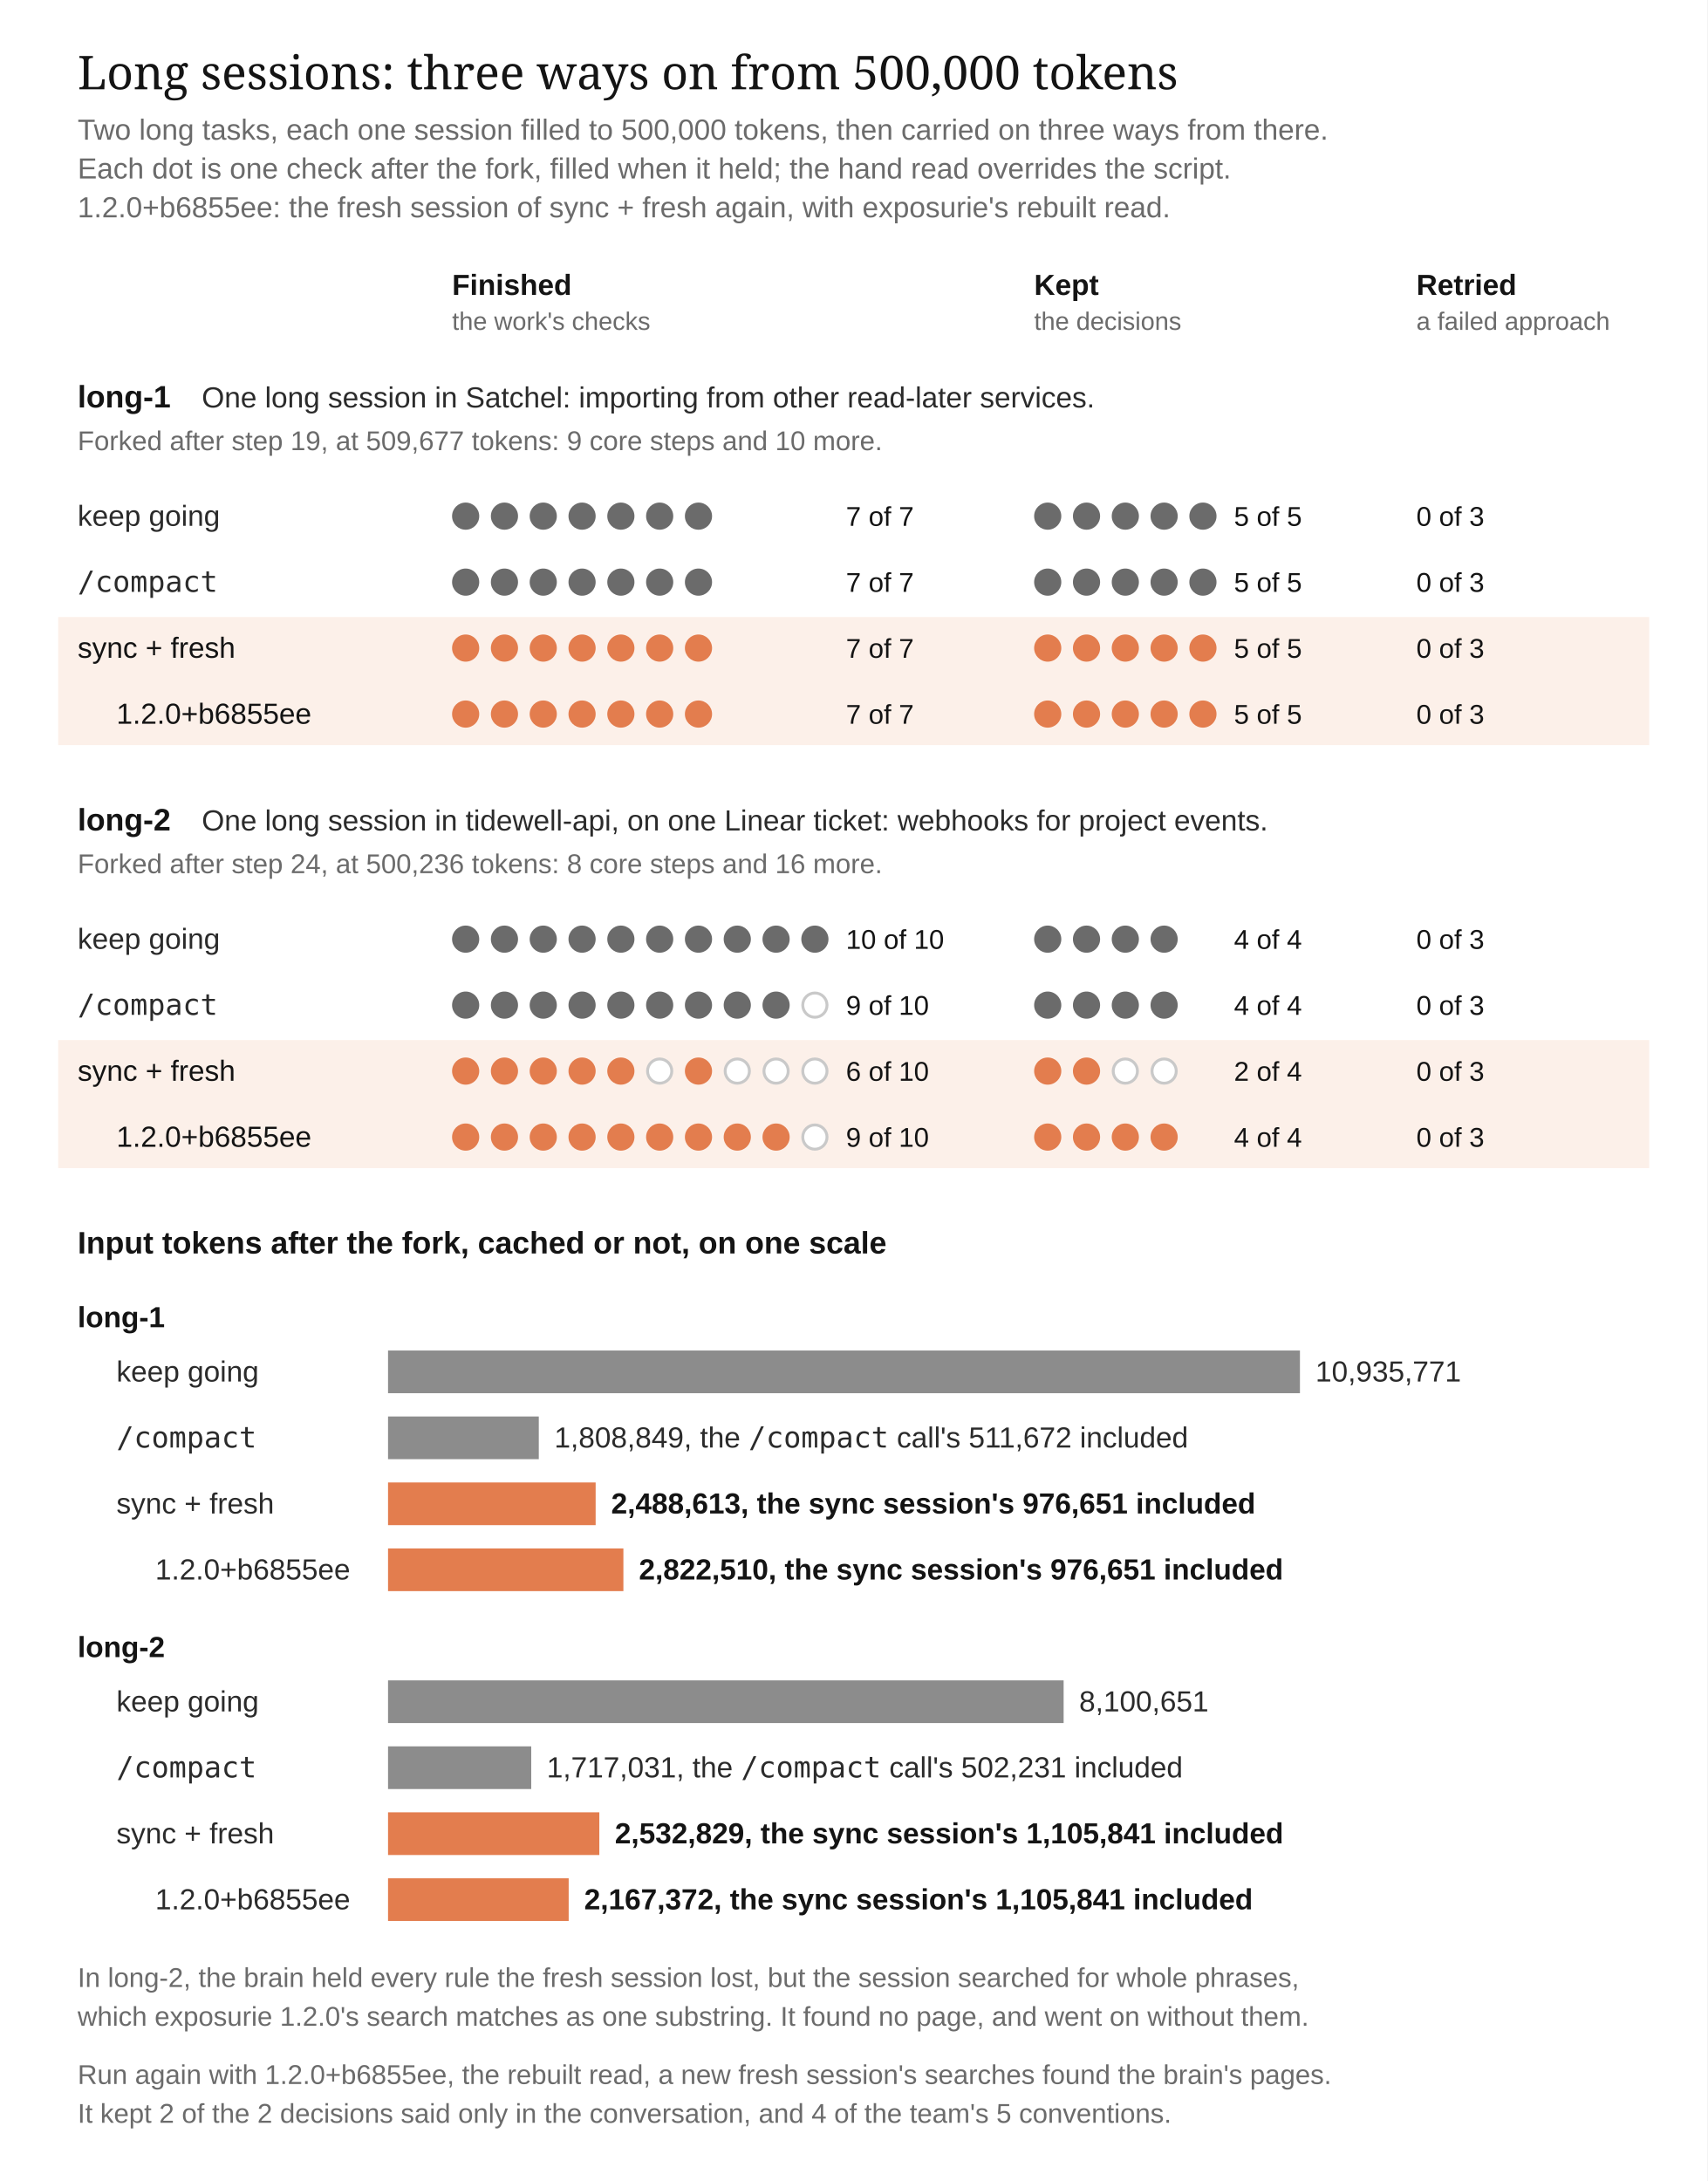
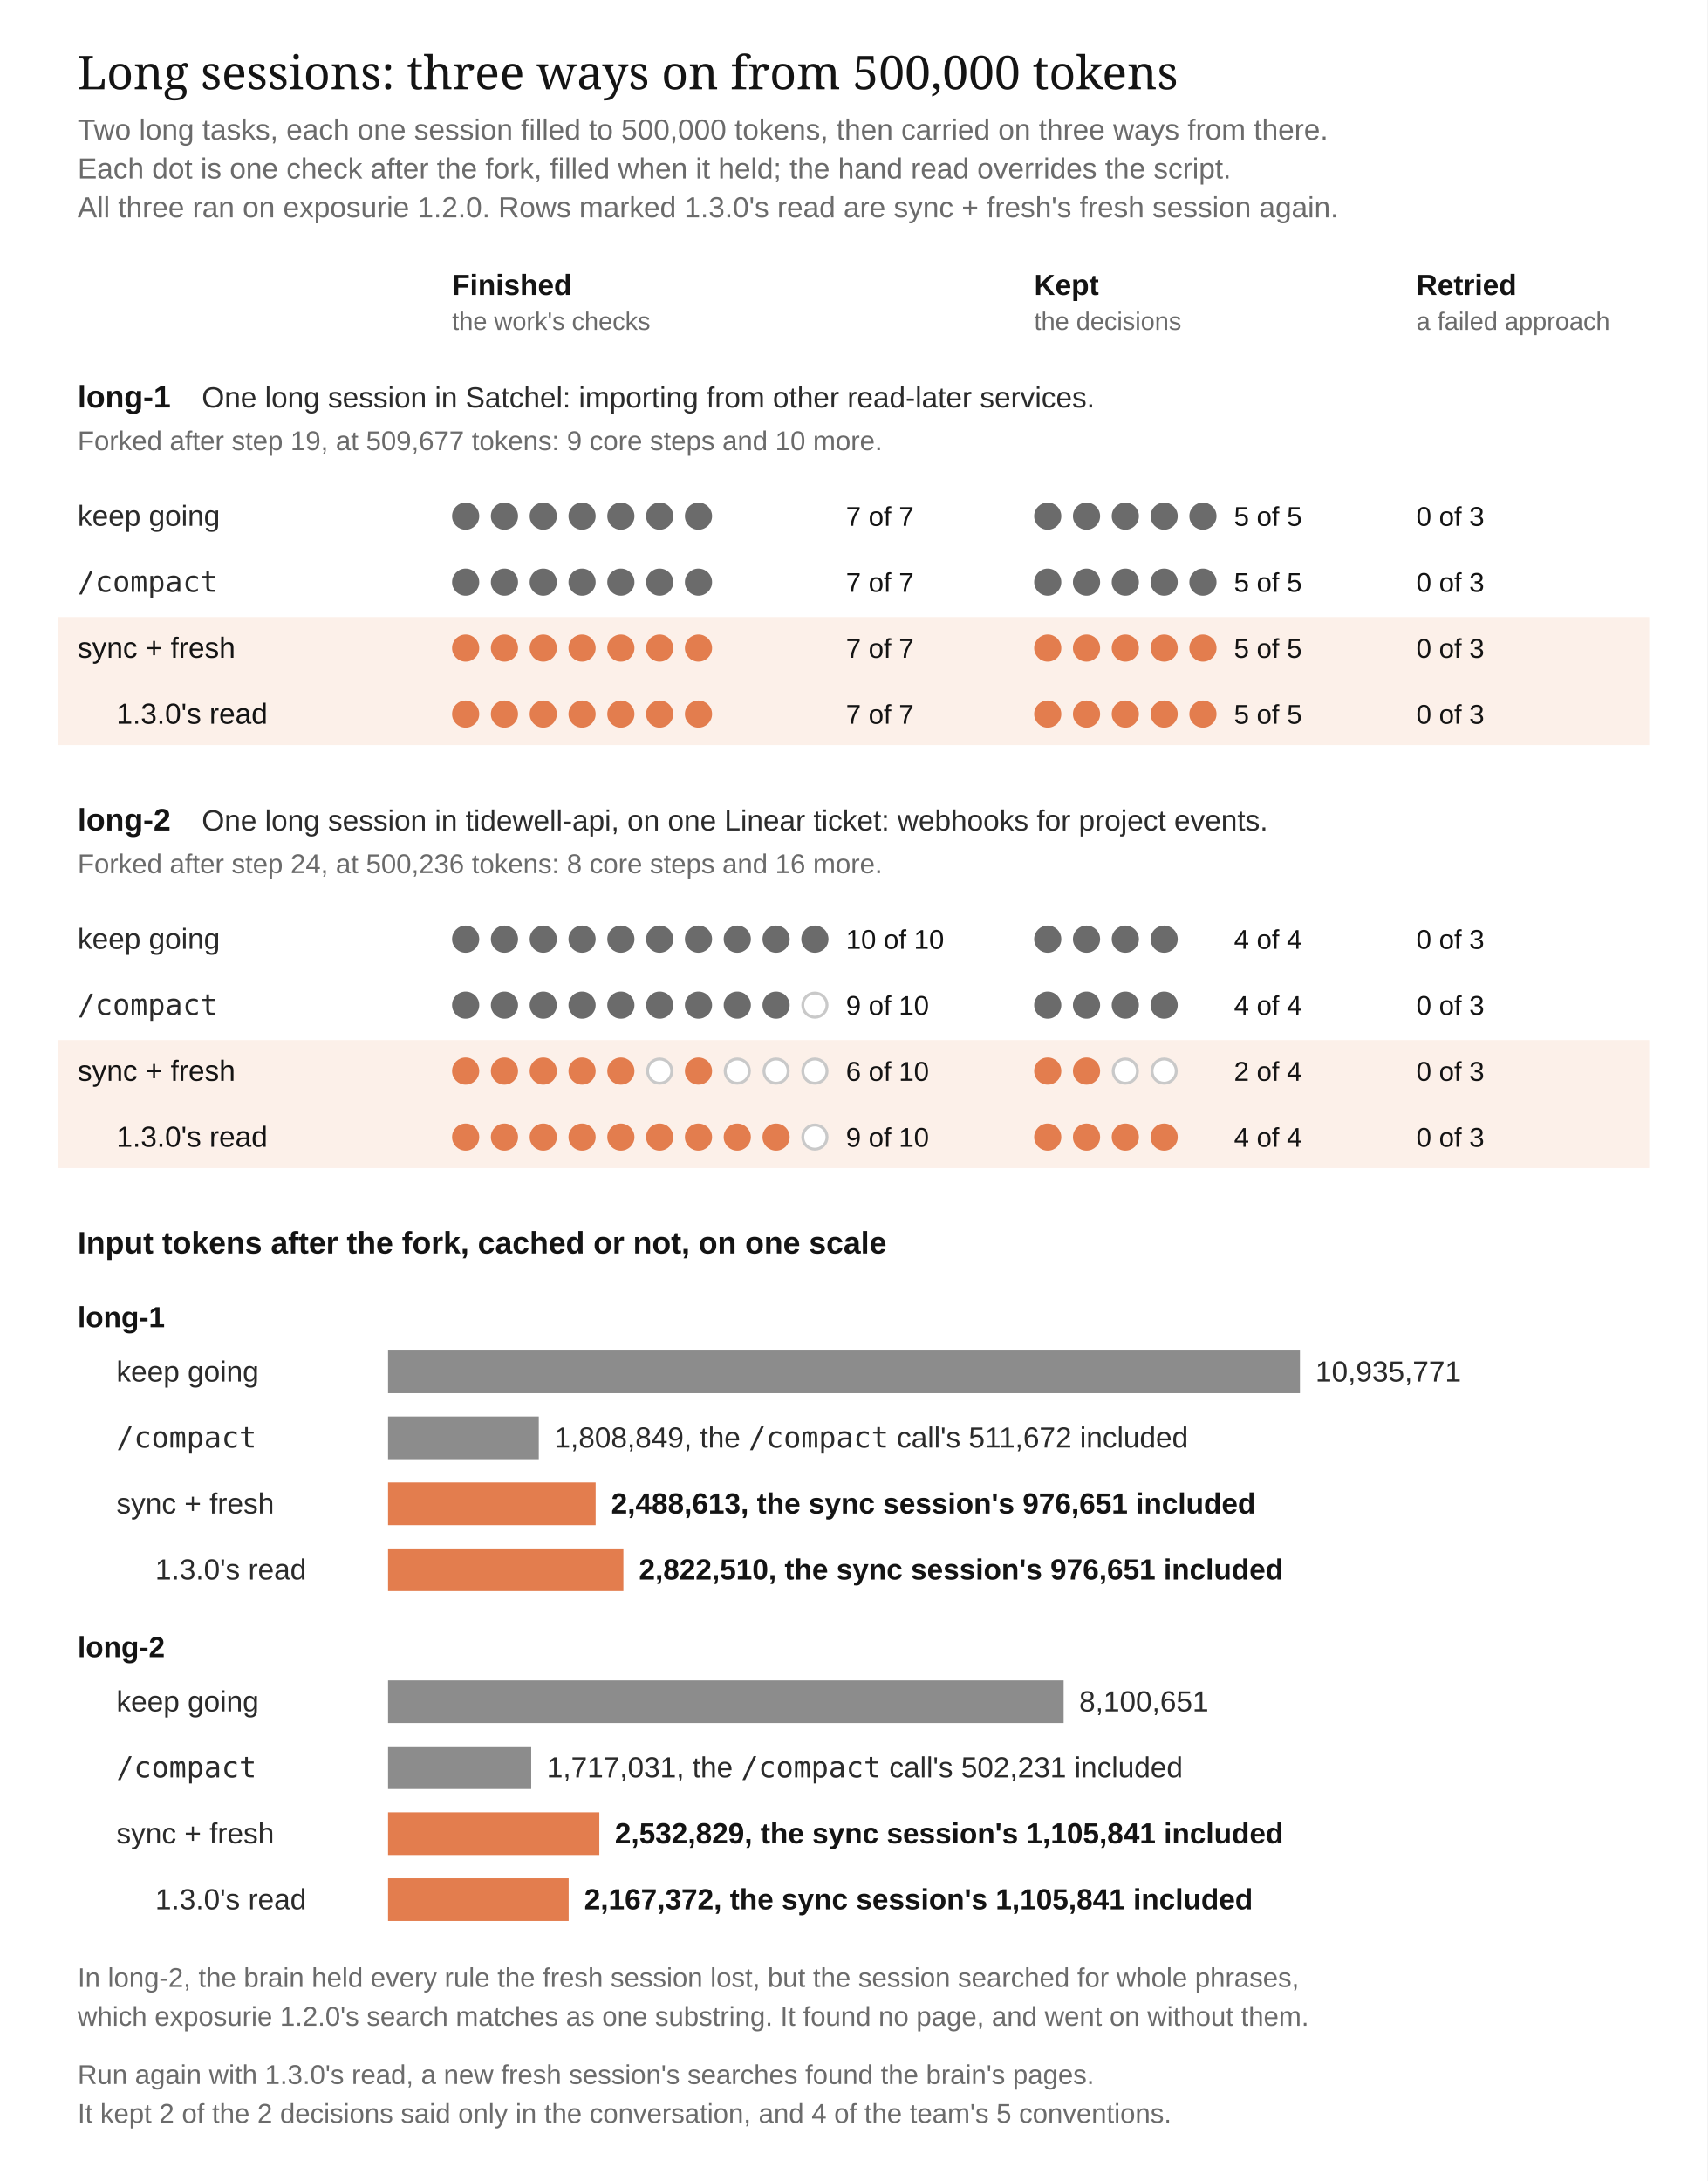
<svg xmlns="http://www.w3.org/2000/svg" width="880" height="1124" viewBox="0 0 880 1124" role="img" aria-label="Long sessions: what each strategy kept after the fork, and its tokens">
  <rect x="0" y="0" width="880" height="1124" fill="#FFFFFF" />
  <text x="40" y="46" font-family="Georgia, serif" font-size="24" fill="#141414">Long sessions: three ways on from 500,000 tokens</text>
  <text x="40" y="72" font-family="Calibri, Carlito, Arial, sans-serif" font-size="15" fill="#6B6B6B">Two long tasks, each one session filled to 500,000 tokens, then carried on three ways from there.</text>
  <text x="40" y="92" font-family="Calibri, Carlito, Arial, sans-serif" font-size="15" fill="#6B6B6B">Each dot is one check after the fork, filled when it held; the hand read overrides the script.</text>
-   <text x="40" y="112" font-family="Calibri, Carlito, Arial, sans-serif" font-size="15" fill="#6B6B6B">1.2.0+b6855ee: the fresh session of sync + fresh again, with exposurie's rebuilt read.</text>
+   <text x="40" y="112" font-family="Calibri, Carlito, Arial, sans-serif" font-size="15" fill="#6B6B6B">All three ran on exposurie 1.2.0. Rows marked 1.3.0's read are sync + fresh's fresh session again.</text>
  <text x="233" y="152" font-family="Calibri, Carlito, Arial, sans-serif" font-size="15" fill="#141414" font-weight="bold">Finished</text>
  <text x="233" y="170" font-family="Calibri, Carlito, Arial, sans-serif" font-size="13" fill="#6B6B6B">the work's checks</text>
  <text x="533" y="152" font-family="Calibri, Carlito, Arial, sans-serif" font-size="15" fill="#141414" font-weight="bold">Kept</text>
  <text x="533" y="170" font-family="Calibri, Carlito, Arial, sans-serif" font-size="13" fill="#6B6B6B">the decisions</text>
  <text x="730" y="152" font-family="Calibri, Carlito, Arial, sans-serif" font-size="15" fill="#141414" font-weight="bold">Retried</text>
  <text x="730" y="170" font-family="Calibri, Carlito, Arial, sans-serif" font-size="13" fill="#6B6B6B">a failed approach</text>
  <text x="40" y="210" font-family="Calibri, Carlito, Arial, sans-serif" font-size="16" fill="#141414" font-weight="bold">long-1</text>
  <text x="104" y="210" font-family="Calibri, Carlito, Arial, sans-serif" font-size="15" fill="#2B2B2B">One long session in Satchel: importing from other read-later services.</text>
  <text x="40" y="232" font-family="Calibri, Carlito, Arial, sans-serif" font-size="14" fill="#6B6B6B">Forked after step 19, at 509,677 tokens: 9 core steps and 10 more.</text>
  <text x="40" y="271" font-family="Calibri, Carlito, Arial, sans-serif" font-size="15" fill="#2B2B2B">keep going</text>
  <circle cx="240" cy="266" r="7" fill="#6B6B6B" />
  <circle cx="260" cy="266" r="7" fill="#6B6B6B" />
  <circle cx="280" cy="266" r="7" fill="#6B6B6B" />
  <circle cx="300" cy="266" r="7" fill="#6B6B6B" />
  <circle cx="320" cy="266" r="7" fill="#6B6B6B" />
  <circle cx="340" cy="266" r="7" fill="#6B6B6B" />
  <circle cx="360" cy="266" r="7" fill="#6B6B6B" />
  <text x="436" y="271" font-family="Calibri, Carlito, Arial, sans-serif" font-size="14" fill="#141414">7 of 7</text>
  <circle cx="540" cy="266" r="7" fill="#6B6B6B" />
  <circle cx="560" cy="266" r="7" fill="#6B6B6B" />
  <circle cx="580" cy="266" r="7" fill="#6B6B6B" />
  <circle cx="600" cy="266" r="7" fill="#6B6B6B" />
  <circle cx="620" cy="266" r="7" fill="#6B6B6B" />
  <text x="636" y="271" font-family="Calibri, Carlito, Arial, sans-serif" font-size="14" fill="#141414">5 of 5</text>
  <text x="730" y="271" font-family="Calibri, Carlito, Arial, sans-serif" font-size="14" fill="#141414">0 of 3</text>
  <text x="40" y="305" font-family="Calibri, Carlito, Arial, sans-serif" font-size="15" fill="#2B2B2B">
    <tspan font-family="Consolas, Menlo, monospace">/compact</tspan>
  </text>
  <circle cx="240" cy="300" r="7" fill="#6B6B6B" />
  <circle cx="260" cy="300" r="7" fill="#6B6B6B" />
  <circle cx="280" cy="300" r="7" fill="#6B6B6B" />
  <circle cx="300" cy="300" r="7" fill="#6B6B6B" />
  <circle cx="320" cy="300" r="7" fill="#6B6B6B" />
  <circle cx="340" cy="300" r="7" fill="#6B6B6B" />
  <circle cx="360" cy="300" r="7" fill="#6B6B6B" />
  <text x="436" y="305" font-family="Calibri, Carlito, Arial, sans-serif" font-size="14" fill="#141414">7 of 7</text>
  <circle cx="540" cy="300" r="7" fill="#6B6B6B" />
  <circle cx="560" cy="300" r="7" fill="#6B6B6B" />
  <circle cx="580" cy="300" r="7" fill="#6B6B6B" />
  <circle cx="600" cy="300" r="7" fill="#6B6B6B" />
  <circle cx="620" cy="300" r="7" fill="#6B6B6B" />
  <text x="636" y="305" font-family="Calibri, Carlito, Arial, sans-serif" font-size="14" fill="#141414">5 of 5</text>
  <text x="730" y="305" font-family="Calibri, Carlito, Arial, sans-serif" font-size="14" fill="#141414">0 of 3</text>
  <rect x="30" y="318" width="820" height="66" fill="#FCF0E9" />
  <text x="40" y="339" font-family="Calibri, Carlito, Arial, sans-serif" font-size="15" fill="#141414">sync + fresh</text>
  <circle cx="240" cy="334" r="7" fill="#E37D4E" />
  <circle cx="260" cy="334" r="7" fill="#E37D4E" />
  <circle cx="280" cy="334" r="7" fill="#E37D4E" />
  <circle cx="300" cy="334" r="7" fill="#E37D4E" />
  <circle cx="320" cy="334" r="7" fill="#E37D4E" />
  <circle cx="340" cy="334" r="7" fill="#E37D4E" />
  <circle cx="360" cy="334" r="7" fill="#E37D4E" />
  <text x="436" y="339" font-family="Calibri, Carlito, Arial, sans-serif" font-size="14" fill="#141414">7 of 7</text>
  <circle cx="540" cy="334" r="7" fill="#E37D4E" />
  <circle cx="560" cy="334" r="7" fill="#E37D4E" />
  <circle cx="580" cy="334" r="7" fill="#E37D4E" />
  <circle cx="600" cy="334" r="7" fill="#E37D4E" />
  <circle cx="620" cy="334" r="7" fill="#E37D4E" />
  <text x="636" y="339" font-family="Calibri, Carlito, Arial, sans-serif" font-size="14" fill="#141414">5 of 5</text>
  <text x="730" y="339" font-family="Calibri, Carlito, Arial, sans-serif" font-size="14" fill="#141414">0 of 3</text>
-   <text x="60" y="373" font-family="Calibri, Carlito, Arial, sans-serif" font-size="15" fill="#141414">1.2.0+b6855ee</text>
+   <text x="60" y="373" font-family="Calibri, Carlito, Arial, sans-serif" font-size="15" fill="#141414">1.3.0's read</text>
  <circle cx="240" cy="368" r="7" fill="#E37D4E" />
  <circle cx="260" cy="368" r="7" fill="#E37D4E" />
  <circle cx="280" cy="368" r="7" fill="#E37D4E" />
  <circle cx="300" cy="368" r="7" fill="#E37D4E" />
  <circle cx="320" cy="368" r="7" fill="#E37D4E" />
  <circle cx="340" cy="368" r="7" fill="#E37D4E" />
  <circle cx="360" cy="368" r="7" fill="#E37D4E" />
  <text x="436" y="373" font-family="Calibri, Carlito, Arial, sans-serif" font-size="14" fill="#141414">7 of 7</text>
  <circle cx="540" cy="368" r="7" fill="#E37D4E" />
  <circle cx="560" cy="368" r="7" fill="#E37D4E" />
  <circle cx="580" cy="368" r="7" fill="#E37D4E" />
  <circle cx="600" cy="368" r="7" fill="#E37D4E" />
  <circle cx="620" cy="368" r="7" fill="#E37D4E" />
  <text x="636" y="373" font-family="Calibri, Carlito, Arial, sans-serif" font-size="14" fill="#141414">5 of 5</text>
  <text x="730" y="373" font-family="Calibri, Carlito, Arial, sans-serif" font-size="14" fill="#141414">0 of 3</text>
  <text x="40" y="428" font-family="Calibri, Carlito, Arial, sans-serif" font-size="16" fill="#141414" font-weight="bold">long-2</text>
  <text x="104" y="428" font-family="Calibri, Carlito, Arial, sans-serif" font-size="15" fill="#2B2B2B">One long session in tidewell-api, on one Linear ticket: webhooks for project events.</text>
  <text x="40" y="450" font-family="Calibri, Carlito, Arial, sans-serif" font-size="14" fill="#6B6B6B">Forked after step 24, at 500,236 tokens: 8 core steps and 16 more.</text>
  <text x="40" y="489" font-family="Calibri, Carlito, Arial, sans-serif" font-size="15" fill="#2B2B2B">keep going</text>
  <circle cx="240" cy="484" r="7" fill="#6B6B6B" />
  <circle cx="260" cy="484" r="7" fill="#6B6B6B" />
  <circle cx="280" cy="484" r="7" fill="#6B6B6B" />
  <circle cx="300" cy="484" r="7" fill="#6B6B6B" />
  <circle cx="320" cy="484" r="7" fill="#6B6B6B" />
  <circle cx="340" cy="484" r="7" fill="#6B6B6B" />
  <circle cx="360" cy="484" r="7" fill="#6B6B6B" />
  <circle cx="380" cy="484" r="7" fill="#6B6B6B" />
  <circle cx="400" cy="484" r="7" fill="#6B6B6B" />
  <circle cx="420" cy="484" r="7" fill="#6B6B6B" />
  <text x="436" y="489" font-family="Calibri, Carlito, Arial, sans-serif" font-size="14" fill="#141414">10 of 10</text>
  <circle cx="540" cy="484" r="7" fill="#6B6B6B" />
  <circle cx="560" cy="484" r="7" fill="#6B6B6B" />
  <circle cx="580" cy="484" r="7" fill="#6B6B6B" />
  <circle cx="600" cy="484" r="7" fill="#6B6B6B" />
  <text x="636" y="489" font-family="Calibri, Carlito, Arial, sans-serif" font-size="14" fill="#141414">4 of 4</text>
  <text x="730" y="489" font-family="Calibri, Carlito, Arial, sans-serif" font-size="14" fill="#141414">0 of 3</text>
  <text x="40" y="523" font-family="Calibri, Carlito, Arial, sans-serif" font-size="15" fill="#2B2B2B">
    <tspan font-family="Consolas, Menlo, monospace">/compact</tspan>
  </text>
  <circle cx="240" cy="518" r="7" fill="#6B6B6B" />
  <circle cx="260" cy="518" r="7" fill="#6B6B6B" />
  <circle cx="280" cy="518" r="7" fill="#6B6B6B" />
  <circle cx="300" cy="518" r="7" fill="#6B6B6B" />
  <circle cx="320" cy="518" r="7" fill="#6B6B6B" />
  <circle cx="340" cy="518" r="7" fill="#6B6B6B" />
  <circle cx="360" cy="518" r="7" fill="#6B6B6B" />
  <circle cx="380" cy="518" r="7" fill="#6B6B6B" />
  <circle cx="400" cy="518" r="7" fill="#6B6B6B" />
  <circle cx="420" cy="518" r="6.25" fill="#FFFFFF" stroke="#C9C9C9" stroke-width="1.5" />
  <text x="436" y="523" font-family="Calibri, Carlito, Arial, sans-serif" font-size="14" fill="#141414">9 of 10</text>
  <circle cx="540" cy="518" r="7" fill="#6B6B6B" />
  <circle cx="560" cy="518" r="7" fill="#6B6B6B" />
  <circle cx="580" cy="518" r="7" fill="#6B6B6B" />
  <circle cx="600" cy="518" r="7" fill="#6B6B6B" />
  <text x="636" y="523" font-family="Calibri, Carlito, Arial, sans-serif" font-size="14" fill="#141414">4 of 4</text>
  <text x="730" y="523" font-family="Calibri, Carlito, Arial, sans-serif" font-size="14" fill="#141414">0 of 3</text>
  <rect x="30" y="536" width="820" height="66" fill="#FCF0E9" />
  <text x="40" y="557" font-family="Calibri, Carlito, Arial, sans-serif" font-size="15" fill="#141414">sync + fresh</text>
  <circle cx="240" cy="552" r="7" fill="#E37D4E" />
  <circle cx="260" cy="552" r="7" fill="#E37D4E" />
  <circle cx="280" cy="552" r="7" fill="#E37D4E" />
  <circle cx="300" cy="552" r="7" fill="#E37D4E" />
  <circle cx="320" cy="552" r="7" fill="#E37D4E" />
  <circle cx="340" cy="552" r="6.25" fill="#FFFFFF" stroke="#C9C9C9" stroke-width="1.5" />
  <circle cx="360" cy="552" r="7" fill="#E37D4E" />
  <circle cx="380" cy="552" r="6.25" fill="#FFFFFF" stroke="#C9C9C9" stroke-width="1.5" />
  <circle cx="400" cy="552" r="6.25" fill="#FFFFFF" stroke="#C9C9C9" stroke-width="1.5" />
  <circle cx="420" cy="552" r="6.25" fill="#FFFFFF" stroke="#C9C9C9" stroke-width="1.5" />
  <text x="436" y="557" font-family="Calibri, Carlito, Arial, sans-serif" font-size="14" fill="#141414">6 of 10</text>
  <circle cx="540" cy="552" r="7" fill="#E37D4E" />
  <circle cx="560" cy="552" r="7" fill="#E37D4E" />
  <circle cx="580" cy="552" r="6.25" fill="#FFFFFF" stroke="#C9C9C9" stroke-width="1.5" />
  <circle cx="600" cy="552" r="6.25" fill="#FFFFFF" stroke="#C9C9C9" stroke-width="1.5" />
  <text x="636" y="557" font-family="Calibri, Carlito, Arial, sans-serif" font-size="14" fill="#141414">2 of 4</text>
  <text x="730" y="557" font-family="Calibri, Carlito, Arial, sans-serif" font-size="14" fill="#141414">0 of 3</text>
-   <text x="60" y="591" font-family="Calibri, Carlito, Arial, sans-serif" font-size="15" fill="#141414">1.2.0+b6855ee</text>
+   <text x="60" y="591" font-family="Calibri, Carlito, Arial, sans-serif" font-size="15" fill="#141414">1.3.0's read</text>
  <circle cx="240" cy="586" r="7" fill="#E37D4E" />
  <circle cx="260" cy="586" r="7" fill="#E37D4E" />
  <circle cx="280" cy="586" r="7" fill="#E37D4E" />
  <circle cx="300" cy="586" r="7" fill="#E37D4E" />
  <circle cx="320" cy="586" r="7" fill="#E37D4E" />
  <circle cx="340" cy="586" r="7" fill="#E37D4E" />
  <circle cx="360" cy="586" r="7" fill="#E37D4E" />
  <circle cx="380" cy="586" r="7" fill="#E37D4E" />
  <circle cx="400" cy="586" r="7" fill="#E37D4E" />
  <circle cx="420" cy="586" r="6.25" fill="#FFFFFF" stroke="#C9C9C9" stroke-width="1.5" />
  <text x="436" y="591" font-family="Calibri, Carlito, Arial, sans-serif" font-size="14" fill="#141414">9 of 10</text>
  <circle cx="540" cy="586" r="7" fill="#E37D4E" />
  <circle cx="560" cy="586" r="7" fill="#E37D4E" />
  <circle cx="580" cy="586" r="7" fill="#E37D4E" />
  <circle cx="600" cy="586" r="7" fill="#E37D4E" />
  <text x="636" y="591" font-family="Calibri, Carlito, Arial, sans-serif" font-size="14" fill="#141414">4 of 4</text>
  <text x="730" y="591" font-family="Calibri, Carlito, Arial, sans-serif" font-size="14" fill="#141414">0 of 3</text>
  <text x="40" y="646" font-family="Calibri, Carlito, Arial, sans-serif" font-size="16" fill="#141414" font-weight="bold">Input tokens after the fork, cached or not, on one scale</text>
  <text x="40" y="684" font-family="Calibri, Carlito, Arial, sans-serif" font-size="15" fill="#141414" font-weight="bold">long-1</text>
  <text x="60" y="712" font-family="Calibri, Carlito, Arial, sans-serif" font-size="15" fill="#2B2B2B">keep going</text>
  <rect x="200" y="696" width="470" height="22" fill="#8C8C8C" />
  <text x="678" y="712" font-family="Calibri, Carlito, Arial, sans-serif" font-size="15" fill="#2B2B2B">10,935,771</text>
  <text x="60" y="746" font-family="Calibri, Carlito, Arial, sans-serif" font-size="15" fill="#2B2B2B">
    <tspan font-family="Consolas, Menlo, monospace">/compact</tspan>
  </text>
  <rect x="200" y="730" width="77.7" height="22" fill="#8C8C8C" />
  <text x="285.7" y="746" font-family="Calibri, Carlito, Arial, sans-serif" font-size="15" fill="#2B2B2B">1,808,849, the <tspan font-family="Consolas, Menlo, monospace">/compact</tspan> call's 511,672 included</text>
  <text x="60" y="780" font-family="Calibri, Carlito, Arial, sans-serif" font-size="15" fill="#2B2B2B">sync + fresh</text>
  <rect x="200" y="764" width="107" height="22" fill="#E37D4E" />
  <text x="315" y="780" font-family="Calibri, Carlito, Arial, sans-serif" font-size="15" fill="#141414" font-weight="bold">2,488,613, the sync session's 976,651 included</text>
-   <text x="80" y="814" font-family="Calibri, Carlito, Arial, sans-serif" font-size="15" fill="#2B2B2B">1.2.0+b6855ee</text>
+   <text x="80" y="814" font-family="Calibri, Carlito, Arial, sans-serif" font-size="15" fill="#2B2B2B">1.3.0's read</text>
  <rect x="200" y="798" width="121.3" height="22" fill="#E37D4E" />
  <text x="329.3" y="814" font-family="Calibri, Carlito, Arial, sans-serif" font-size="15" fill="#141414" font-weight="bold">2,822,510, the sync session's 976,651 included</text>
  <text x="40" y="854" font-family="Calibri, Carlito, Arial, sans-serif" font-size="15" fill="#141414" font-weight="bold">long-2</text>
  <text x="60" y="882" font-family="Calibri, Carlito, Arial, sans-serif" font-size="15" fill="#2B2B2B">keep going</text>
  <rect x="200" y="866" width="348.2" height="22" fill="#8C8C8C" />
  <text x="556.2" y="882" font-family="Calibri, Carlito, Arial, sans-serif" font-size="15" fill="#2B2B2B">8,100,651</text>
  <text x="60" y="916" font-family="Calibri, Carlito, Arial, sans-serif" font-size="15" fill="#2B2B2B">
    <tspan font-family="Consolas, Menlo, monospace">/compact</tspan>
  </text>
  <rect x="200" y="900" width="73.8" height="22" fill="#8C8C8C" />
  <text x="281.8" y="916" font-family="Calibri, Carlito, Arial, sans-serif" font-size="15" fill="#2B2B2B">1,717,031, the <tspan font-family="Consolas, Menlo, monospace">/compact</tspan> call's 502,231 included</text>
  <text x="60" y="950" font-family="Calibri, Carlito, Arial, sans-serif" font-size="15" fill="#2B2B2B">sync + fresh</text>
  <rect x="200" y="934" width="108.9" height="22" fill="#E37D4E" />
  <text x="316.9" y="950" font-family="Calibri, Carlito, Arial, sans-serif" font-size="15" fill="#141414" font-weight="bold">2,532,829, the sync session's 1,105,841 included</text>
-   <text x="80" y="984" font-family="Calibri, Carlito, Arial, sans-serif" font-size="15" fill="#2B2B2B">1.2.0+b6855ee</text>
+   <text x="80" y="984" font-family="Calibri, Carlito, Arial, sans-serif" font-size="15" fill="#2B2B2B">1.3.0's read</text>
  <rect x="200" y="968" width="93.1" height="22" fill="#E37D4E" />
  <text x="301.1" y="984" font-family="Calibri, Carlito, Arial, sans-serif" font-size="15" fill="#141414" font-weight="bold">2,167,372, the sync session's 1,105,841 included</text>
  <text x="40" y="1024" font-family="Calibri, Carlito, Arial, sans-serif" font-size="14" fill="#6B6B6B">In long-2, the brain held every rule the fresh session lost, but the session searched for whole phrases,</text>
  <text x="40" y="1044" font-family="Calibri, Carlito, Arial, sans-serif" font-size="14" fill="#6B6B6B">which exposurie 1.2.0's search matches as one substring. It found no page, and went on without them.</text>
-   <text x="40" y="1074" font-family="Calibri, Carlito, Arial, sans-serif" font-size="14" fill="#6B6B6B">Run again with 1.2.0+b6855ee, the rebuilt read, a new fresh session's searches found the brain's pages.</text>
+   <text x="40" y="1074" font-family="Calibri, Carlito, Arial, sans-serif" font-size="14" fill="#6B6B6B">Run again with 1.3.0's read, a new fresh session's searches found the brain's pages.</text>
  <text x="40" y="1094" font-family="Calibri, Carlito, Arial, sans-serif" font-size="14" fill="#6B6B6B">It kept 2 of the 2 decisions said only in the conversation, and 4 of the team's 5 conventions.</text>
</svg>
